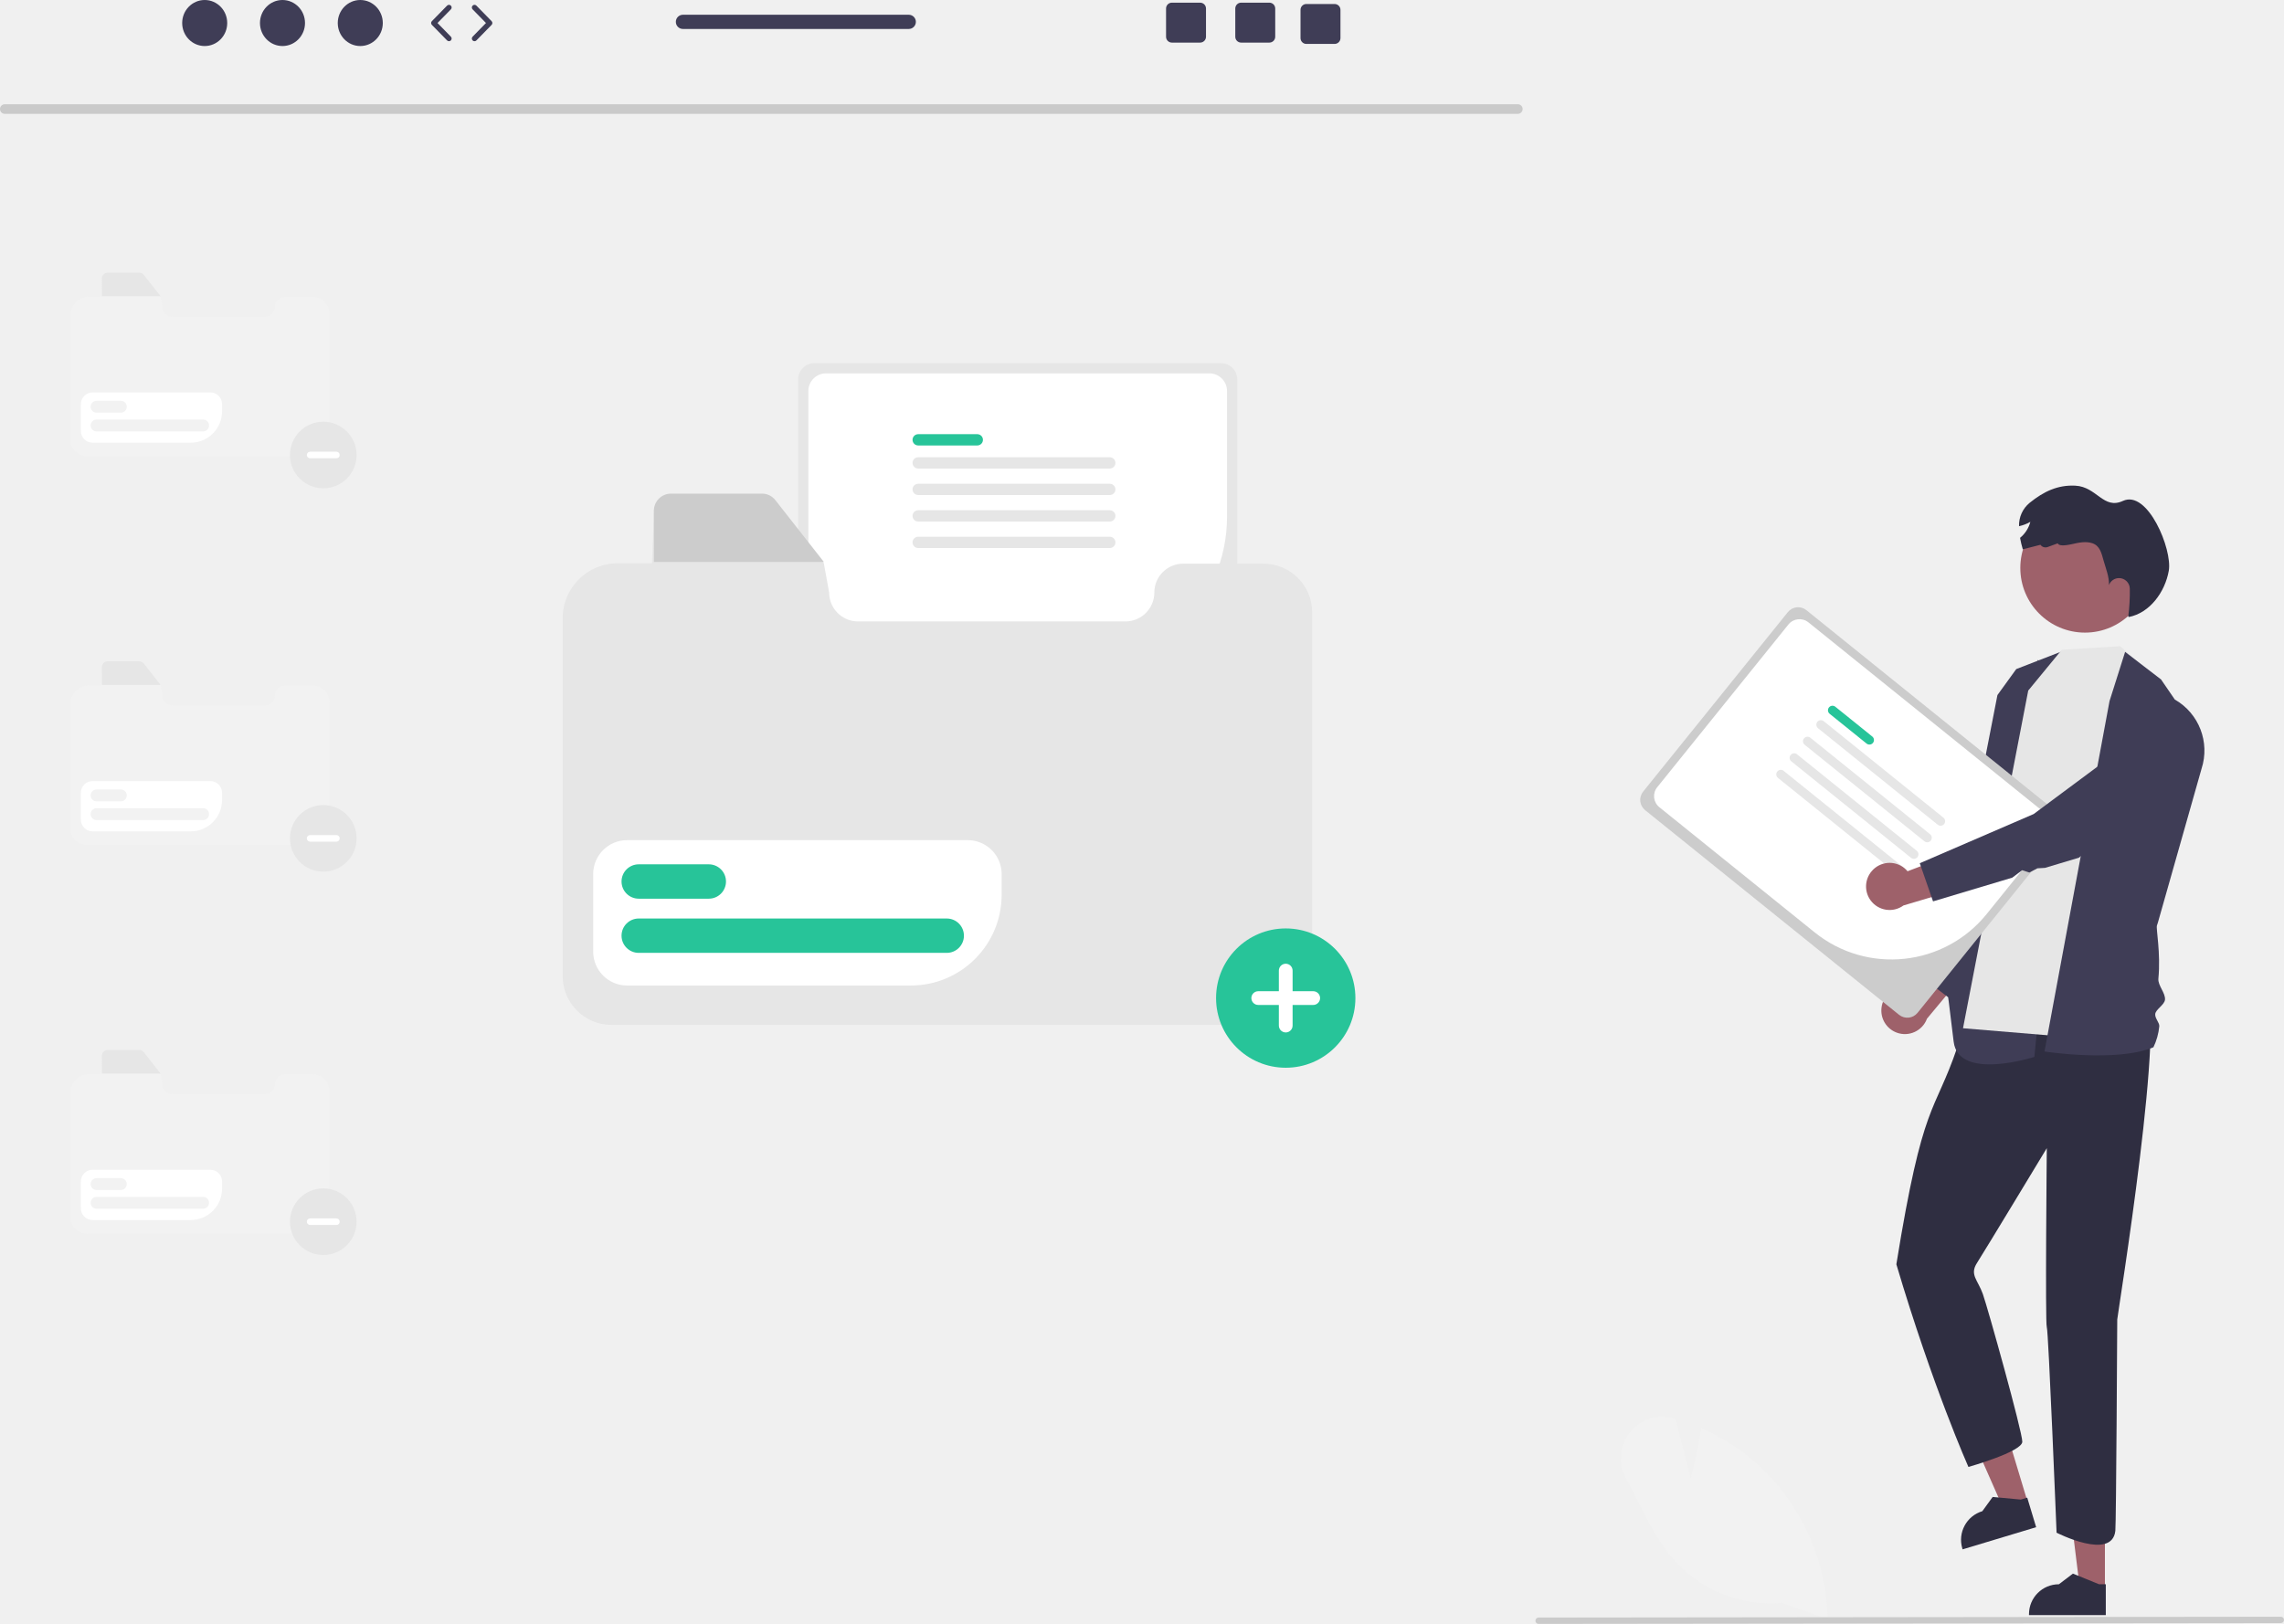
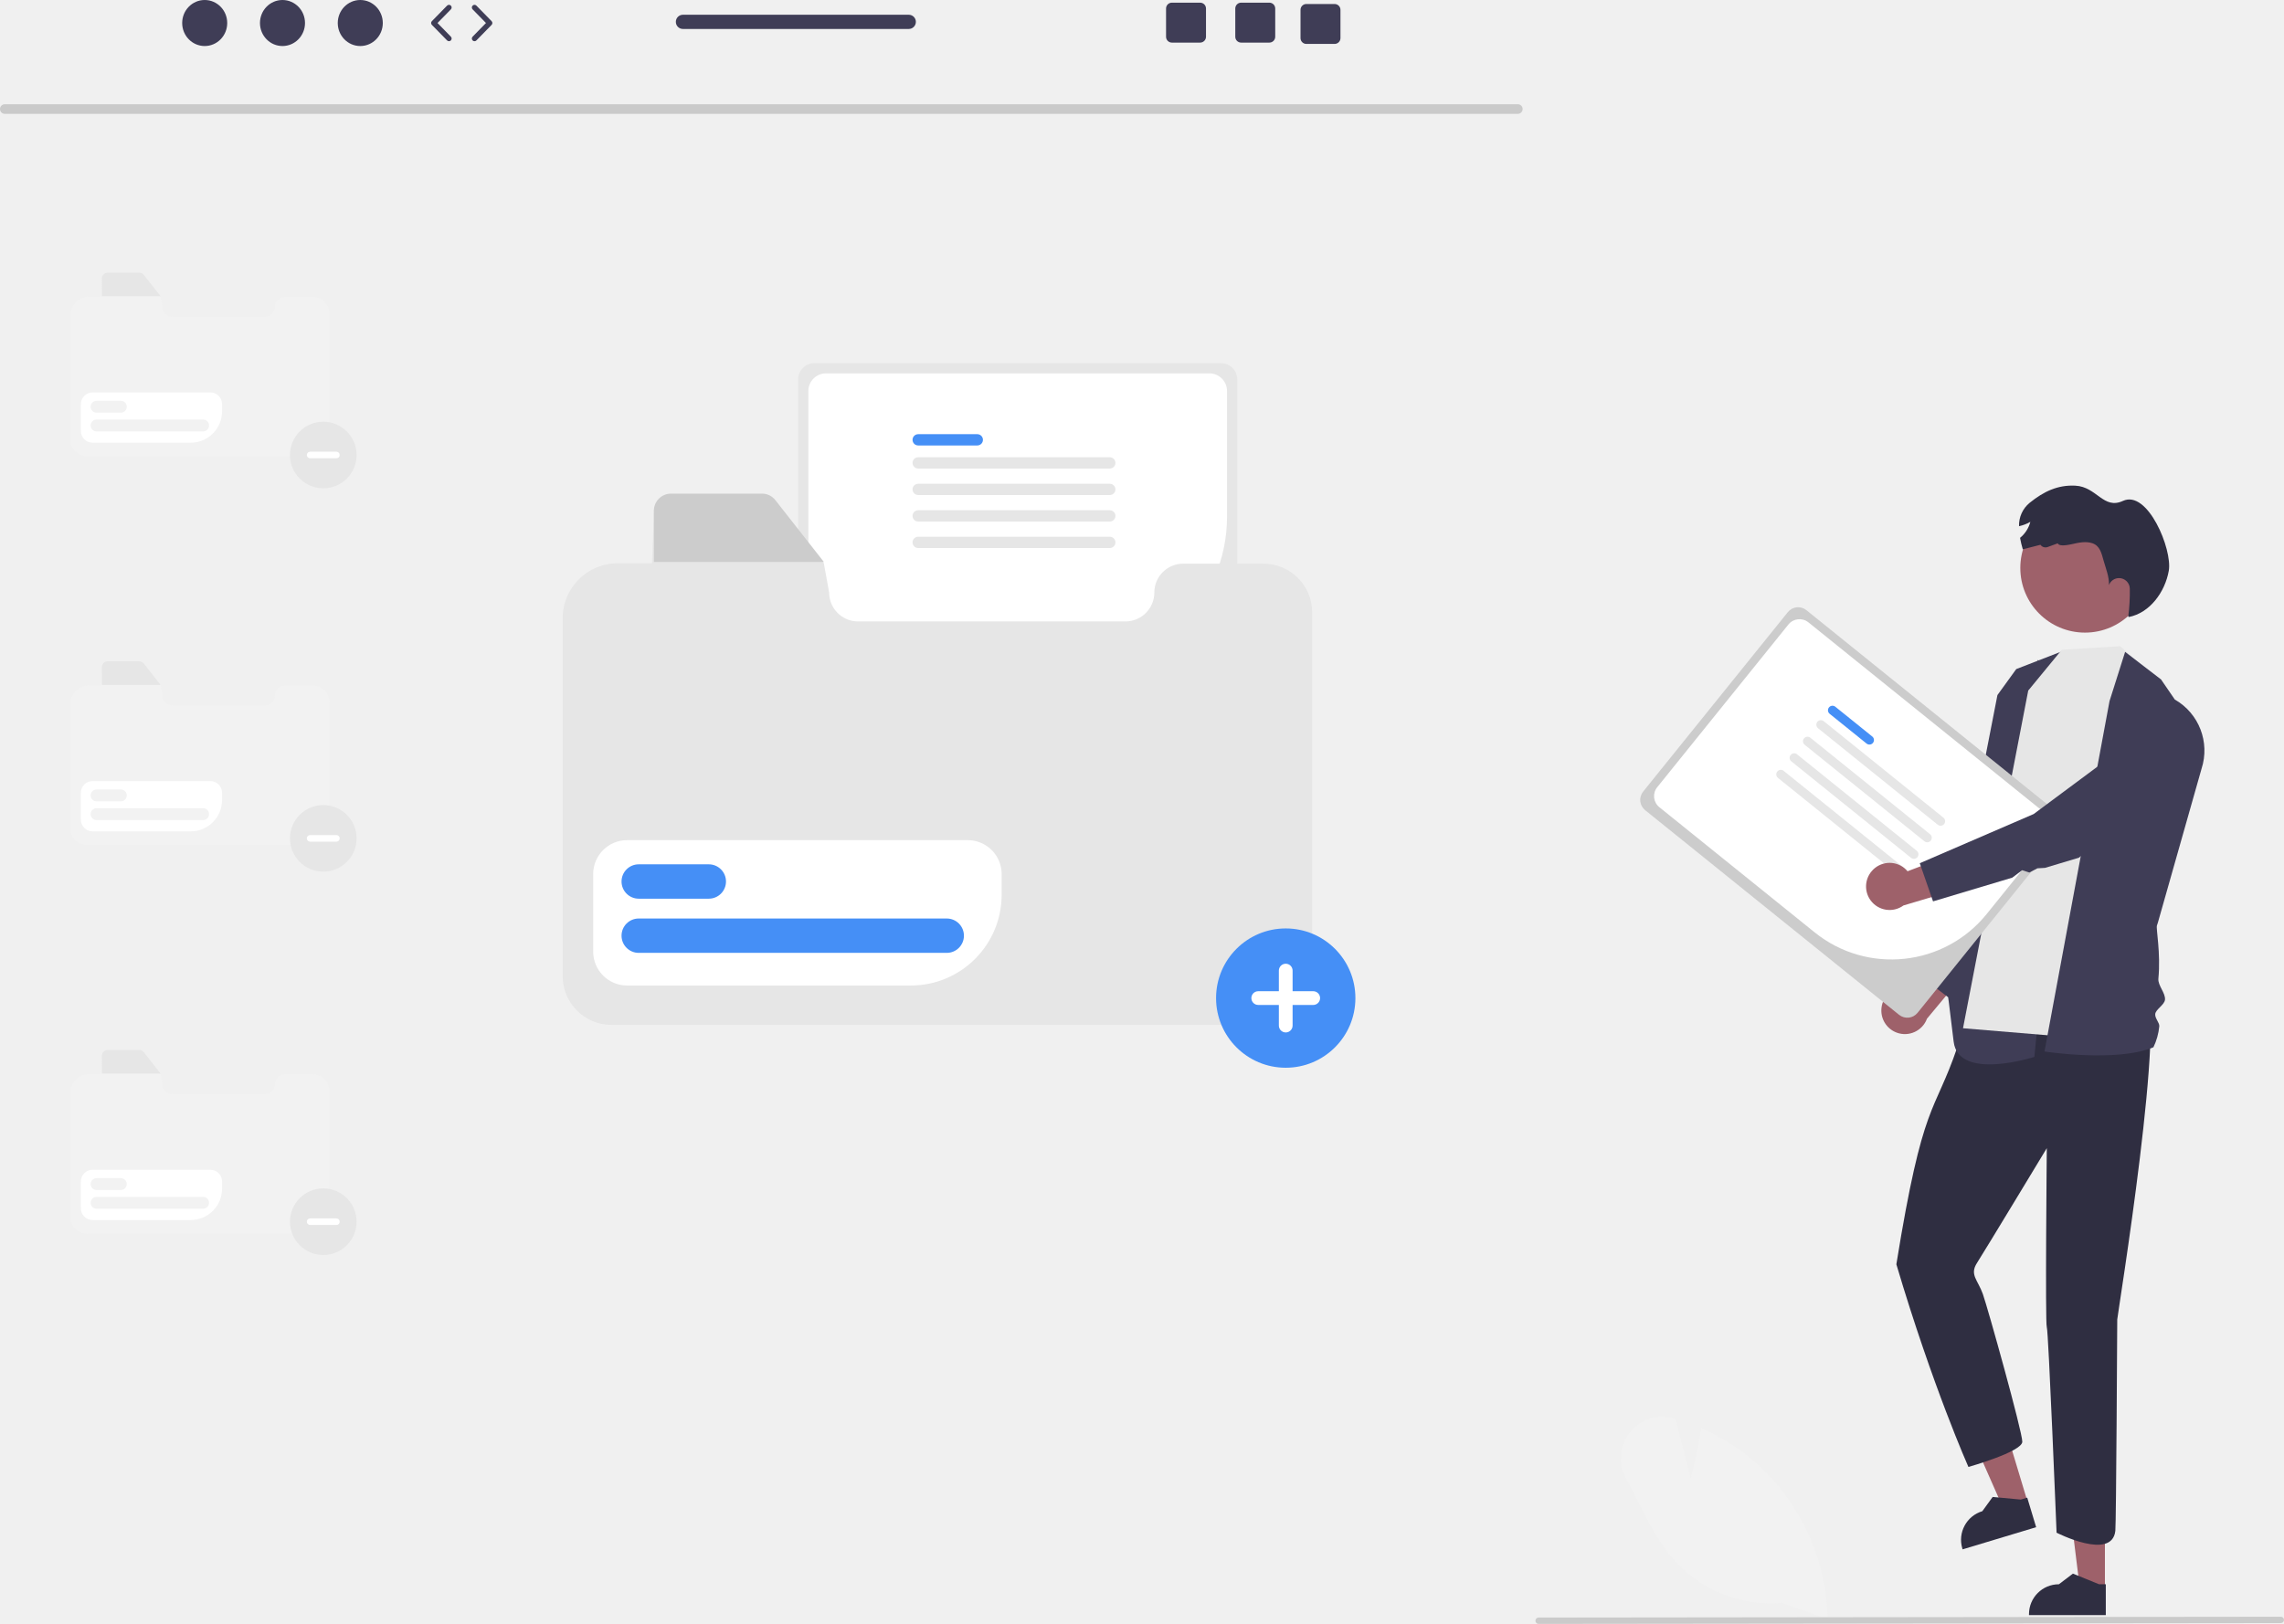
<svg xmlns="http://www.w3.org/2000/svg" width="857.758" height="609.998" viewBox="0 0 857.758 609.998">
  <path d="M669.316,602.1c-14.625,1.289-29.051-4.092-39.259-14.645-6.591-6.949-11.113-15.892-15.487-24.542-1.273-2.517-2.589-5.12-3.928-7.614-3.054-5.564-2.416-12.426,1.612-17.332,3.86-4.904,10.315-6.967,16.303-5.209l.638,.184,5.744,22.414c.857-3.343,2.696-10.876,3.858-18.256l.098-.618,.572,.255c5.998,2.654,11.638,6.052,16.786,10.115,18.461,14.808,29.473,36.986,30.112,60.643l.015,.697-17.064-6.093Z" fill="#f2f2f2" />
  <path d="M856.563,609.691l-278.75,.307c-.658-.003-1.188-.539-1.184-1.197,.003-.653,.532-1.181,1.184-1.184l278.75-.307c.658-.002,1.192,.529,1.194,1.187,.002,.658-.529,1.192-1.187,1.195h-.008Z" fill="#cacaca" />
  <path d="M117.392,111.505h-10.415c-2.071,0-3.75,1.679-3.75,3.75h0c0,2.071-1.679,3.75-3.75,3.75h-34.723c-2.071,0-3.75-1.679-3.75-3.75l-.687-3.802,.045,.051-.045-.051-6.294-8.024c-.418-.541-1.065-.856-1.749-.85h-11.804c-1.227,.001-2.221,.996-2.223,2.223l-.244,6.651h-4.462c-3.942,0-7.137,3.195-7.137,7.137v46.484c0,3.498,2.836,6.334,6.334,6.334H117.392c3.496-.004,6.328-2.838,6.332-6.334v-47.238c0-3.497-2.835-6.332-6.332-6.332h0Z" fill="#f2f2f2" />
  <path d="M60.319,111.282h-22.073v-6.651c.001-1.227,.996-2.221,2.223-2.223h11.804c.684-.006,1.331,.308,1.749,.85l6.298,8.024Z" fill="#e6e6e6" />
  <path d="M71.621,166.293H34.765c-2.429-.003-4.398-1.971-4.401-4.401v-10.08c.003-2.429,1.971-4.398,4.401-4.401h44.236c2.429,.003,4.398,1.971,4.401,4.401v2.7c-.007,6.503-5.277,11.773-11.78,11.78Z" fill="#fff" />
  <path d="M45.374,155.016h-9.097c-1.232,.004-2.235-.992-2.238-2.224-.004-1.232,.992-2.235,2.224-2.238h9.111c1.232-.004,2.235,.992,2.238,2.224,.004,1.232-.992,2.235-2.224,2.238h-.014Z" fill="#f2f2f2" />
  <path d="M76.27,162.053H36.277c-1.232,.004-2.235-.992-2.238-2.224-.004-1.232,.992-2.235,2.224-2.238h40.007c1.232-.004,2.235,.992,2.238,2.224,.004,1.232-.992,2.235-2.224,2.238h-.014Z" fill="#f2f2f2" />
  <path d="M117.392,257.505h-10.415c-2.071,0-3.75,1.679-3.75,3.75h0c0,2.071-1.679,3.75-3.75,3.75h-34.723c-2.071,0-3.75-1.679-3.75-3.75l-.687-3.802,.045,.051-.045-.051-6.294-8.024c-.418-.541-1.065-.856-1.749-.85h-11.804c-1.227,.001-2.221,.996-2.223,2.223l-.244,6.651h-4.462c-3.942,0-7.137,3.195-7.137,7.137v46.484c0,3.498,2.836,6.334,6.334,6.334H117.392c3.496-.004,6.328-2.838,6.332-6.334v-47.238c0-3.497-2.835-6.332-6.332-6.332h0Z" fill="#f2f2f2" />
  <path d="M60.319,257.282h-22.073v-6.651c.001-1.227,.996-2.221,2.223-2.223h11.804c.684-.006,1.331,.308,1.749,.85l6.298,8.024Z" fill="#e6e6e6" />
  <path d="M71.621,312.293H34.765c-2.429-.003-4.398-1.971-4.401-4.401v-10.08c.003-2.429,1.971-4.398,4.401-4.401h44.236c2.429,.003,4.398,1.971,4.401,4.401v2.7c-.007,6.503-5.277,11.773-11.78,11.78Z" fill="#fff" />
  <path d="M45.374,301.016h-9.097c-1.232,.004-2.235-.992-2.238-2.224-.004-1.232,.992-2.235,2.224-2.238h9.111c1.232-.004,2.235,.992,2.238,2.224,.004,1.232-.992,2.235-2.224,2.238h-.014Z" fill="#f2f2f2" />
  <path d="M76.27,308.053H36.277c-1.232,.004-2.235-.992-2.238-2.224-.004-1.232,.992-2.235,2.224-2.238h40.007c1.232-.004,2.235,.992,2.238,2.224,.004,1.232-.992,2.235-2.224,2.238h-.014Z" fill="#f2f2f2" />
  <path d="M117.392,403.505h-10.415c-2.071,0-3.75,1.679-3.75,3.75h0c0,2.071-1.679,3.75-3.75,3.75h-34.723c-2.071,0-3.75-1.679-3.75-3.75l-.687-3.802,.045,.052-.045-.052-6.294-8.024c-.418-.541-1.065-.856-1.749-.85h-11.804c-1.227,.001-2.221,.996-2.223,2.223l-.244,6.651h-4.462c-3.942,0-7.137,3.195-7.137,7.137v46.484c-0,3.498,2.836,6.334,6.334,6.334H117.392c3.496-.004,6.329-2.838,6.332-6.334v-47.238c0-3.497-2.835-6.332-6.332-6.332h0Z" fill="#f2f2f2" />
  <path d="M60.319,403.282h-22.073v-6.651c.001-1.227,.996-2.221,2.223-2.223h11.804c.684-.006,1.331,.308,1.749,.85l6.298,8.024Z" fill="#e6e6e6" />
  <path d="M71.621,458.293H34.765c-2.429-.003-4.398-1.971-4.401-4.401v-10.08c.003-2.429,1.971-4.398,4.401-4.401h44.236c2.429,.003,4.398,1.971,4.401,4.401v2.7c-.007,6.503-5.277,11.773-11.78,11.78Z" fill="#fff" />
  <path d="M45.374,447.016h-9.097c-1.232,0-2.231-.999-2.231-2.231s.999-2.231,2.231-2.231h9.097c1.232,0,2.231,.999,2.231,2.231s-.999,2.231-2.231,2.231h0Z" fill="#f2f2f2" />
  <path d="M76.27,454.053H36.277c-1.232,0-2.231-.999-2.231-2.231s.999-2.231,2.231-2.231h39.993c1.232,0,2.231,.999,2.231,2.231s-.999,2.231-2.231,2.231h0Z" fill="#f2f2f2" />
  <path d="M305.891,136.408c-3.399,.004-6.153,2.758-6.157,6.157v107.891c.004,3.399,2.758,6.153,6.157,6.157h152.608c3.399-.004,6.153-2.758,6.157-6.157v-107.891c-.004-3.399-2.758-6.153-6.157-6.157h-152.608Z" fill="#e6e6e6" />
  <path d="M403.616,251.363h-93.412c-3.658-.004-6.622-2.969-6.626-6.627v-97.856c.004-3.658,2.968-6.622,6.626-6.627h143.985c3.658,.004,6.622,2.969,6.627,6.627v47.283c-.036,31.576-25.624,57.164-57.199,57.2Z" fill="#fff" />
-   <path d="M367.024,167.334h-22.198c-1.171,0-2.12-.949-2.12-2.12s.949-2.12,2.12-2.12h22.198c1.171,0,2.12,.949,2.12,2.12s-.949,2.12-2.12,2.12h0Z" fill="#27c499" />
+   <path d="M367.024,167.334h-22.198c-1.171,0-2.12-.949-2.12-2.12s.949-2.12,2.12-2.12h22.198c1.171,0,2.12,.949,2.12,2.12s-.949,2.12-2.12,2.12h0Z" fill="#458ff6" />
  <path d="M416.785,176.004h-71.958c-1.171,0-2.12-.949-2.12-2.12s.949-2.12,2.12-2.12h71.958c1.171,0,2.12,.949,2.12,2.12s-.949,2.12-2.12,2.12Z" fill="#e6e6e6" />
  <path d="M416.785,185.956h-71.958c-1.171,0-2.12-.949-2.12-2.12s.949-2.12,2.12-2.12h71.958c1.171,0,2.12,.949,2.12,2.12s-.949,2.12-2.12,2.12Z" fill="#e6e6e6" />
  <path d="M416.785,195.908h-71.958c-1.171,0-2.12-.949-2.12-2.12s.949-2.12,2.12-2.12h71.958c1.171,0,2.12,.949,2.12,2.12s-.949,2.12-2.12,2.12Z" fill="#e6e6e6" />
  <path d="M416.785,205.86h-71.958c-1.171,0-2.12-.949-2.12-2.12s.949-2.12,2.12-2.12h71.958c1.171,0,2.12,.949,2.12,2.12s-.949,2.12-2.12,2.12Z" fill="#e6e6e6" />
  <path d="M474.48,211.735h-30.124c-5.991,0-10.847,4.856-10.847,10.847h0c0,5.991-4.856,10.847-10.847,10.847h-100.43c-5.991,0-10.847-4.856-10.847-10.847v-0l-1.986-10.996,.129,.149-.129-.149-18.204-23.209c-1.209-1.566-3.081-2.475-5.059-2.457h-34.14c-3.549,.004-6.425,2.88-6.429,6.429l-.705,19.237h-12.907c-11.401,0-20.643,9.242-20.643,20.643v134.445c0,10.117,8.202,18.319,18.319,18.319h244.849c10.111-.012,18.304-8.208,18.314-18.319V230.049c0-10.114-8.199-18.314-18.314-18.314h0Z" fill="#e6e6e6" />
  <path d="M309.409,211.09h-63.842v-19.237c.004-3.549,2.88-6.425,6.429-6.429h34.14c1.978-.018,3.85,.892,5.059,2.457l18.214,23.209Z" fill="#ccc" />
  <path d="M342.098,370.199h-106.6c-7.026-.008-12.72-5.702-12.728-12.728v-29.153c.008-7.026,5.702-12.72,12.728-12.728h127.945c7.026,.008,12.72,5.702,12.728,12.728v7.808c-.021,18.809-15.264,34.051-34.072,34.072Z" fill="#fff" />
-   <path d="M266.184,337.581h-26.311c-3.564,0-6.454-2.889-6.454-6.454s2.889-6.454,6.454-6.454h26.311c3.564-.005,6.457,2.881,6.462,6.445,.005,3.564-2.881,6.457-6.445,6.462h-.017Z" fill="#27c499" />
-   <path d="M355.543,357.935h-115.67c-3.564,0-6.454-2.889-6.454-6.454s2.889-6.454,6.454-6.454h115.67c3.564-.005,6.457,2.881,6.462,6.445,.005,3.564-2.881,6.457-6.445,6.462h-.017Z" fill="#27c499" />
+   <path d="M266.184,337.581h-26.311c-3.564,0-6.454-2.889-6.454-6.454s2.889-6.454,6.454-6.454h26.311c3.564-.005,6.457,2.881,6.462,6.445,.005,3.564-2.881,6.457-6.445,6.462h-.017Z" fill="#458ff6" />
+   <path d="M355.543,357.935h-115.67c-3.564,0-6.454-2.889-6.454-6.454s2.889-6.454,6.454-6.454h115.67c3.564-.005,6.457,2.881,6.462,6.445,.005,3.564-2.881,6.457-6.445,6.462h-.017Z" fill="#458ff6" />
  <path d="M570.061,42.768H1.768c-.998-.021-1.789-.847-1.768-1.845,.021-.968,.8-1.747,1.768-1.768H570.061c.998,.021,1.789,.847,1.768,1.845-.021,.968-.8,1.747-1.768,1.768Z" fill="#cacaca" />
  <polygon points="790.504 596.918 781.123 596.918 776.66 560.732 790.506 560.733 790.504 596.918" fill="#9e616a" />
  <path d="M790.835,606.705l-28.849-.001v-.365c0-6.201,5.028-11.228,11.229-11.229h.001l5.27-3.998,9.832,3.998,2.518,0-0,11.594Z" fill="#2f2e41" />
  <polygon points="761.534 564.399 752.552 567.106 737.834 533.749 751.091 529.753 761.534 564.399" fill="#9e616a" />
  <path d="M764.676,573.674l-27.621,8.326-.105-.349c-1.79-5.937,1.573-12.201,7.51-13.992l.001-0,3.891-5.349,10.568,.99,2.411-.727,3.346,11.1Z" fill="#2f2e41" />
  <path d="M748.652,367.652s-10.037,15.321-13.587,25.744c-8.701,25.544-12.863,19.416-22.884,81.523,13.596,45.875,27.06,76.118,27.06,76.118,0,0,20.235-5.691,20.235-9.485s-12.91-50.06-14.807-55.434-5.059-7.272-2.213-11.698,26.219-43.122,26.219-43.122c0,0-.632,65.956,0,67.221s3.673,77.217,3.673,77.217c0,0,20.81,10.652,22.071-.7,.316-2.845,.715-78.112,.715-79.377s19.264-119.107,10.095-123.849-56.577-4.156-56.577-4.156Z" fill="#2f2e41" />
  <path d="M706.599,378.571c.535-4.826,4.881-8.305,9.708-7.769,.515,.057,1.023,.16,1.52,.306l18.18-25.411,5.823,15.156-18.156,21.807c-1.689,4.581-6.771,6.925-11.352,5.236-3.833-1.413-6.198-5.268-5.722-9.325l-0-0Z" fill="#9e616a" />
  <path d="M731.671,374.632l-12.088-9.166,25.375-39.075,20.383-78.522,16.138,15.026c2.794,.861,5.104,2.844,6.38,5.474,1.298,2.65,4.055-1.787,3.024,.977l-22.7,61.292-.032,.043-36.48,43.95Z" fill="#3f3d56" />
  <path d="M774.396,244.653l-17.192,6.681-7.066,9.761-17.129,87.854,.682,2.965-1.706,2.286-.67,3.436,1.66,2.859-2.916,3.582s.771,2.854,3.631,27.168c1.765,15.002,30.319,5.762,30.319,5.762l12.963-133.239-2.577-19.115Z" fill="#3f3d56" />
  <polygon points="811.092 256.004 796.26 242.736 774.327 244.058 761.7 259.413 737.21 386.245 788.698 390.535 811.092 256.004" fill="#e6e6e6" />
  <path d="M798.091,244.87l13.49,10.357,5.175,7.55c9.069,5.184,13.261,16.016,10.047,25.955l-16.385,57.76-.383,1.18c-.39,1.144,1.477,10.201,.548,19.956-.242,2.541,2.707,5.374,2.485,7.883-.173,1.962-3.523,3.632-3.671,5.435-.133,1.627,1.629,3.174,1.526,4.577-.266,2.733-1.011,5.398-2.201,7.873-13.959,5.774-40.914,1.585-40.914,1.585l24.425-131.621,5.859-18.49Z" fill="#3f3d56" />
  <circle cx="783.011" cy="213.351" r="24.28" fill="#9e616a" />
  <path d="M814.492,214.389c-1.409,7.981-7.108,15.875-15.067,17.392l-.15-.2c.443-3.459,.637-6.946,.579-10.433-.03-2.235-1.867-4.023-4.102-3.993-1.667,.023-3.15,1.065-3.735,2.627,.143-3.039-1.144-6.143-1.974-9.075-.83-2.925-1.394-5.699-4.284-6.658-2.41-.794-5.034-.243-7.509,.322-3.418,.772-5.156,.594-5.463-.272-1.264,.463-2.529,.925-3.795,1.386-.982,.357-2.082,.019-2.695-.828l-.011-.015c-2.21,.572-4.419,1.139-6.629,1.702-.419-1.415-.761-2.852-1.023-4.305,1.893-1.545,3.247-3.651,3.869-6.014-1.325,.762-2.76,1.312-4.255,1.63-.104-3.388,1.37-6.632,3.99-8.782,5.227-4.198,10.469-6.772,17.163-6.436,8.095,.408,10.519,9.118,17.878,5.721,9.296-4.291,18.621,18.25,17.213,26.23Z" fill="#2f2e41" />
  <path d="M678.379,229.191c-2.126-1.71-5.235-1.376-6.95,.746l-54.356,67.428c-1.71,2.126-1.376,5.235,.746,6.95l95.375,76.885c2.126,1.71,5.235,1.376,6.95-.746l54.356-67.428c1.71-2.126,1.376-5.235-.746-6.95l-95.375-76.885Z" fill="#ccc" />
  <path d="M681.538,350.268l-58.379-47.062c-2.284-1.845-2.643-5.192-.803-7.48l49.301-61.157c1.845-2.284,5.192-2.643,7.48-.803l89.985,72.541c2.284,1.846,2.643,5.192,.803,7.48l-23.822,29.55c-15.93,19.716-44.813,22.816-64.565,6.93Z" fill="#fff" />
-   <path d="M701.004,279.318l-13.873-11.183c-.734-.587-.853-1.658-.266-2.392,.587-.734,1.658-.853,2.392-.266l.011,.008,13.873,11.183c.729,.593,.84,1.664,.247,2.394-.589,.725-1.653,.839-2.383,.256Z" fill="#27c499" />
+   <path d="M701.004,279.318l-13.873-11.183c-.734-.587-.853-1.658-.266-2.392,.587-.734,1.658-.853,2.392-.266l.011,.008,13.873,11.183c.729,.593,.84,1.664,.247,2.394-.589,.725-1.653,.839-2.383,.256Z" fill="#458ff6" />
  <path d="M727.735,309.806l-44.971-36.253c-.734-.587-.853-1.658-.266-2.392,.587-.734,1.658-.853,2.392-.266l.011,.008,44.971,36.253c.729,.593,.84,1.664,.247,2.394-.589,.725-1.653,.839-2.383,.256v-0Z" fill="#e6e6e6" />
  <path d="M722.721,316.026l-44.971-36.253c-.734-.587-.853-1.658-.266-2.392,.587-.734,1.658-.853,2.392-.266l.011,.008,44.971,36.253c.729,.593,.84,1.664,.247,2.394-.589,.725-1.653,.839-2.383,.256Z" fill="#e6e6e6" />
  <path d="M717.707,322.246l-44.971-36.253c-.734-.587-.853-1.658-.266-2.392,.587-.734,1.658-.853,2.392-.266l.011,.008,44.971,36.253c.729,.593,.84,1.664,.247,2.394-.589,.725-1.653,.839-2.383,.256h-0Z" fill="#e6e6e6" />
  <path d="M712.693,328.465l-44.971-36.253c-.734-.587-.853-1.658-.266-2.392,.587-.734,1.658-.853,2.392-.266l.011,.008,44.971,36.253c.729,.593,.84,1.664,.247,2.394-.589,.725-1.653,.839-2.383,.256Z" fill="#e6e6e6" />
  <path d="M702.9,327.266c3.119-3.722,8.664-4.21,12.386-1.091,.397,.333,.763,.699,1.096,1.097l29.211-11.086-3.548,15.844-27.196,8.098c-3.943,2.878-9.473,2.015-12.352-1.929-2.408-3.3-2.242-7.819,.402-10.933v-0Z" fill="#9e616a" />
  <path d="M725.955,338.59l-4.986-14.327,42.771-18.476,53.148-39.486,6.709,8.282c3.698,4.565,2.995,11.264-1.571,14.962-.149,.121-.301,.237-.456,.35l-40.847,32.294-.051,.018-12.678,3.796-2.839,.166-3.03,1.591-2.691-.876-3.726,2.797-4.278,1.281-25.475,7.628Z" fill="#3f3d56" />
-   <path d="M482.858,401.083c-14.45,0-26.164-11.714-26.164-26.164s11.714-26.164,26.164-26.164,26.164,11.714,26.164,26.164h0c0,14.45-11.714,26.164-26.164,26.164Z" fill="#27c499" />
+   <path d="M482.858,401.083c-14.45,0-26.164-11.714-26.164-26.164s11.714-26.164,26.164-26.164,26.164,11.714,26.164,26.164h0c0,14.45-11.714,26.164-26.164,26.164Z" fill="#458ff6" />
  <path d="M493.181,372.338h-7.743v-7.743c0-1.425-1.156-2.581-2.581-2.581s-2.581,1.156-2.581,2.581v7.743h-7.743c-1.425,0-2.581,1.156-2.581,2.581s1.155,2.581,2.581,2.581h7.743v7.743c0,1.425,1.156,2.581,2.581,2.581s2.581-1.156,2.581-2.581v-7.743h7.743c1.425,0,2.581-1.156,2.581-2.581s-1.155-2.581-2.581-2.581Z" fill="#fff" />
  <path d="M121.405,183.429c-6.909,0-12.51-5.601-12.51-12.51s5.601-12.51,12.51-12.51,12.51,5.601,12.51,12.51v0c0,6.909-5.601,12.51-12.51,12.51Z" fill="#e6e6e6" />
  <path d="M126.341,169.685h-9.873c-.682,0-1.234,.553-1.234,1.235,0,.681,.552,1.233,1.234,1.234h9.873c.682,0,1.234-.552,1.235-1.234s-.552-1.234-1.234-1.235h-.001Z" fill="#fff" />
  <path d="M121.405,327.429c-6.909,0-12.51-5.601-12.51-12.51s5.601-12.51,12.51-12.51,12.51,5.601,12.51,12.51v0c0,6.909-5.601,12.51-12.51,12.51Z" fill="#e6e6e6" />
  <path d="M126.341,313.685h-9.873c-.682,0-1.234,.553-1.234,1.235,0,.681,.552,1.233,1.234,1.234h9.873c.682,0,1.234-.552,1.235-1.234s-.552-1.234-1.234-1.235h-.001Z" fill="#fff" />
  <path d="M121.405,471.429c-6.909,0-12.51-5.601-12.51-12.51s5.601-12.51,12.51-12.51,12.51,5.601,12.51,12.51h0c0,6.909-5.601,12.51-12.51,12.51Z" fill="#e6e6e6" />
  <path d="M126.341,457.685h-9.873c-.682,0-1.234,.553-1.234,1.235,0,.681,.552,1.233,1.234,1.234h9.873c.682,0,1.234-.552,1.235-1.234,0-.682-.552-1.234-1.234-1.235h-.001Z" fill="#fff" />
  <g>
    <ellipse cx="76.875" cy="8.645" rx="8.457" ry="8.645" fill="#3f3d56" />
    <ellipse cx="106.088" cy="8.645" rx="8.457" ry="8.645" fill="#3f3d56" />
    <ellipse cx="135.302" cy="8.645" rx="8.457" ry="8.645" fill="#3f3d56" />
    <path d="M168.614,15.478c-.26,0-.519-.101-.715-.301l-5.706-5.833c-.38-.389-.38-1.01,0-1.398l5.706-5.833c.387-.395,1.021-.401,1.414-.016,.395,.386,.402,1.02,.016,1.414l-5.022,5.133,5.022,5.134c.386,.395,.379,1.028-.016,1.414-.194,.19-.447,.285-.699,.285Z" fill="#3f3d56" />
    <path d="M178.202,15.478c-.252,0-.505-.095-.699-.285-.395-.386-.402-1.019-.016-1.414l5.021-5.134-5.021-5.133c-.386-.395-.379-1.028,.016-1.414,.394-.387,1.028-.379,1.414,.016l5.706,5.833c.38,.389,.38,1.01,0,1.398l-5.706,5.833c-.196,.2-.455,.301-.715,.301Z" fill="#3f3d56" />
    <path d="M476.712,1.001h-10.61c-1.21,0-2.19,.98-2.19,2.19V13.811c0,1.21,.98,2.19,2.19,2.19h10.61c1.21,0,2.2-.98,2.2-2.19V3.191c0-1.21-.99-2.19-2.2-2.19Z" fill="#3f3d56" />
    <path d="M450.712,1.001h-10.61c-1.21,0-2.19,.98-2.19,2.19V13.811c0,1.21,.98,2.19,2.19,2.19h10.61c1.21,0,2.2-.98,2.2-2.19V3.191c0-1.21-.99-2.19-2.2-2.19Z" fill="#3f3d56" />
    <path d="M501.212,1.501h-10.61c-1.21,0-2.19,.98-2.19,2.19V14.311c0,1.21,.98,2.19,2.19,2.19h10.61c1.21,0,2.2-.98,2.2-2.19V3.691c0-1.21-.99-2.19-2.2-2.19Z" fill="#3f3d56" />
    <path d="M341.29,5.541h-84.81c-1.48,0-2.67,1.2-2.67,2.67s1.19,2.67,2.67,2.67h84.81c1.47,0,2.67-1.2,2.67-2.67s-1.2-2.67-2.67-2.67Z" fill="#3f3d56" />
  </g>
</svg>
